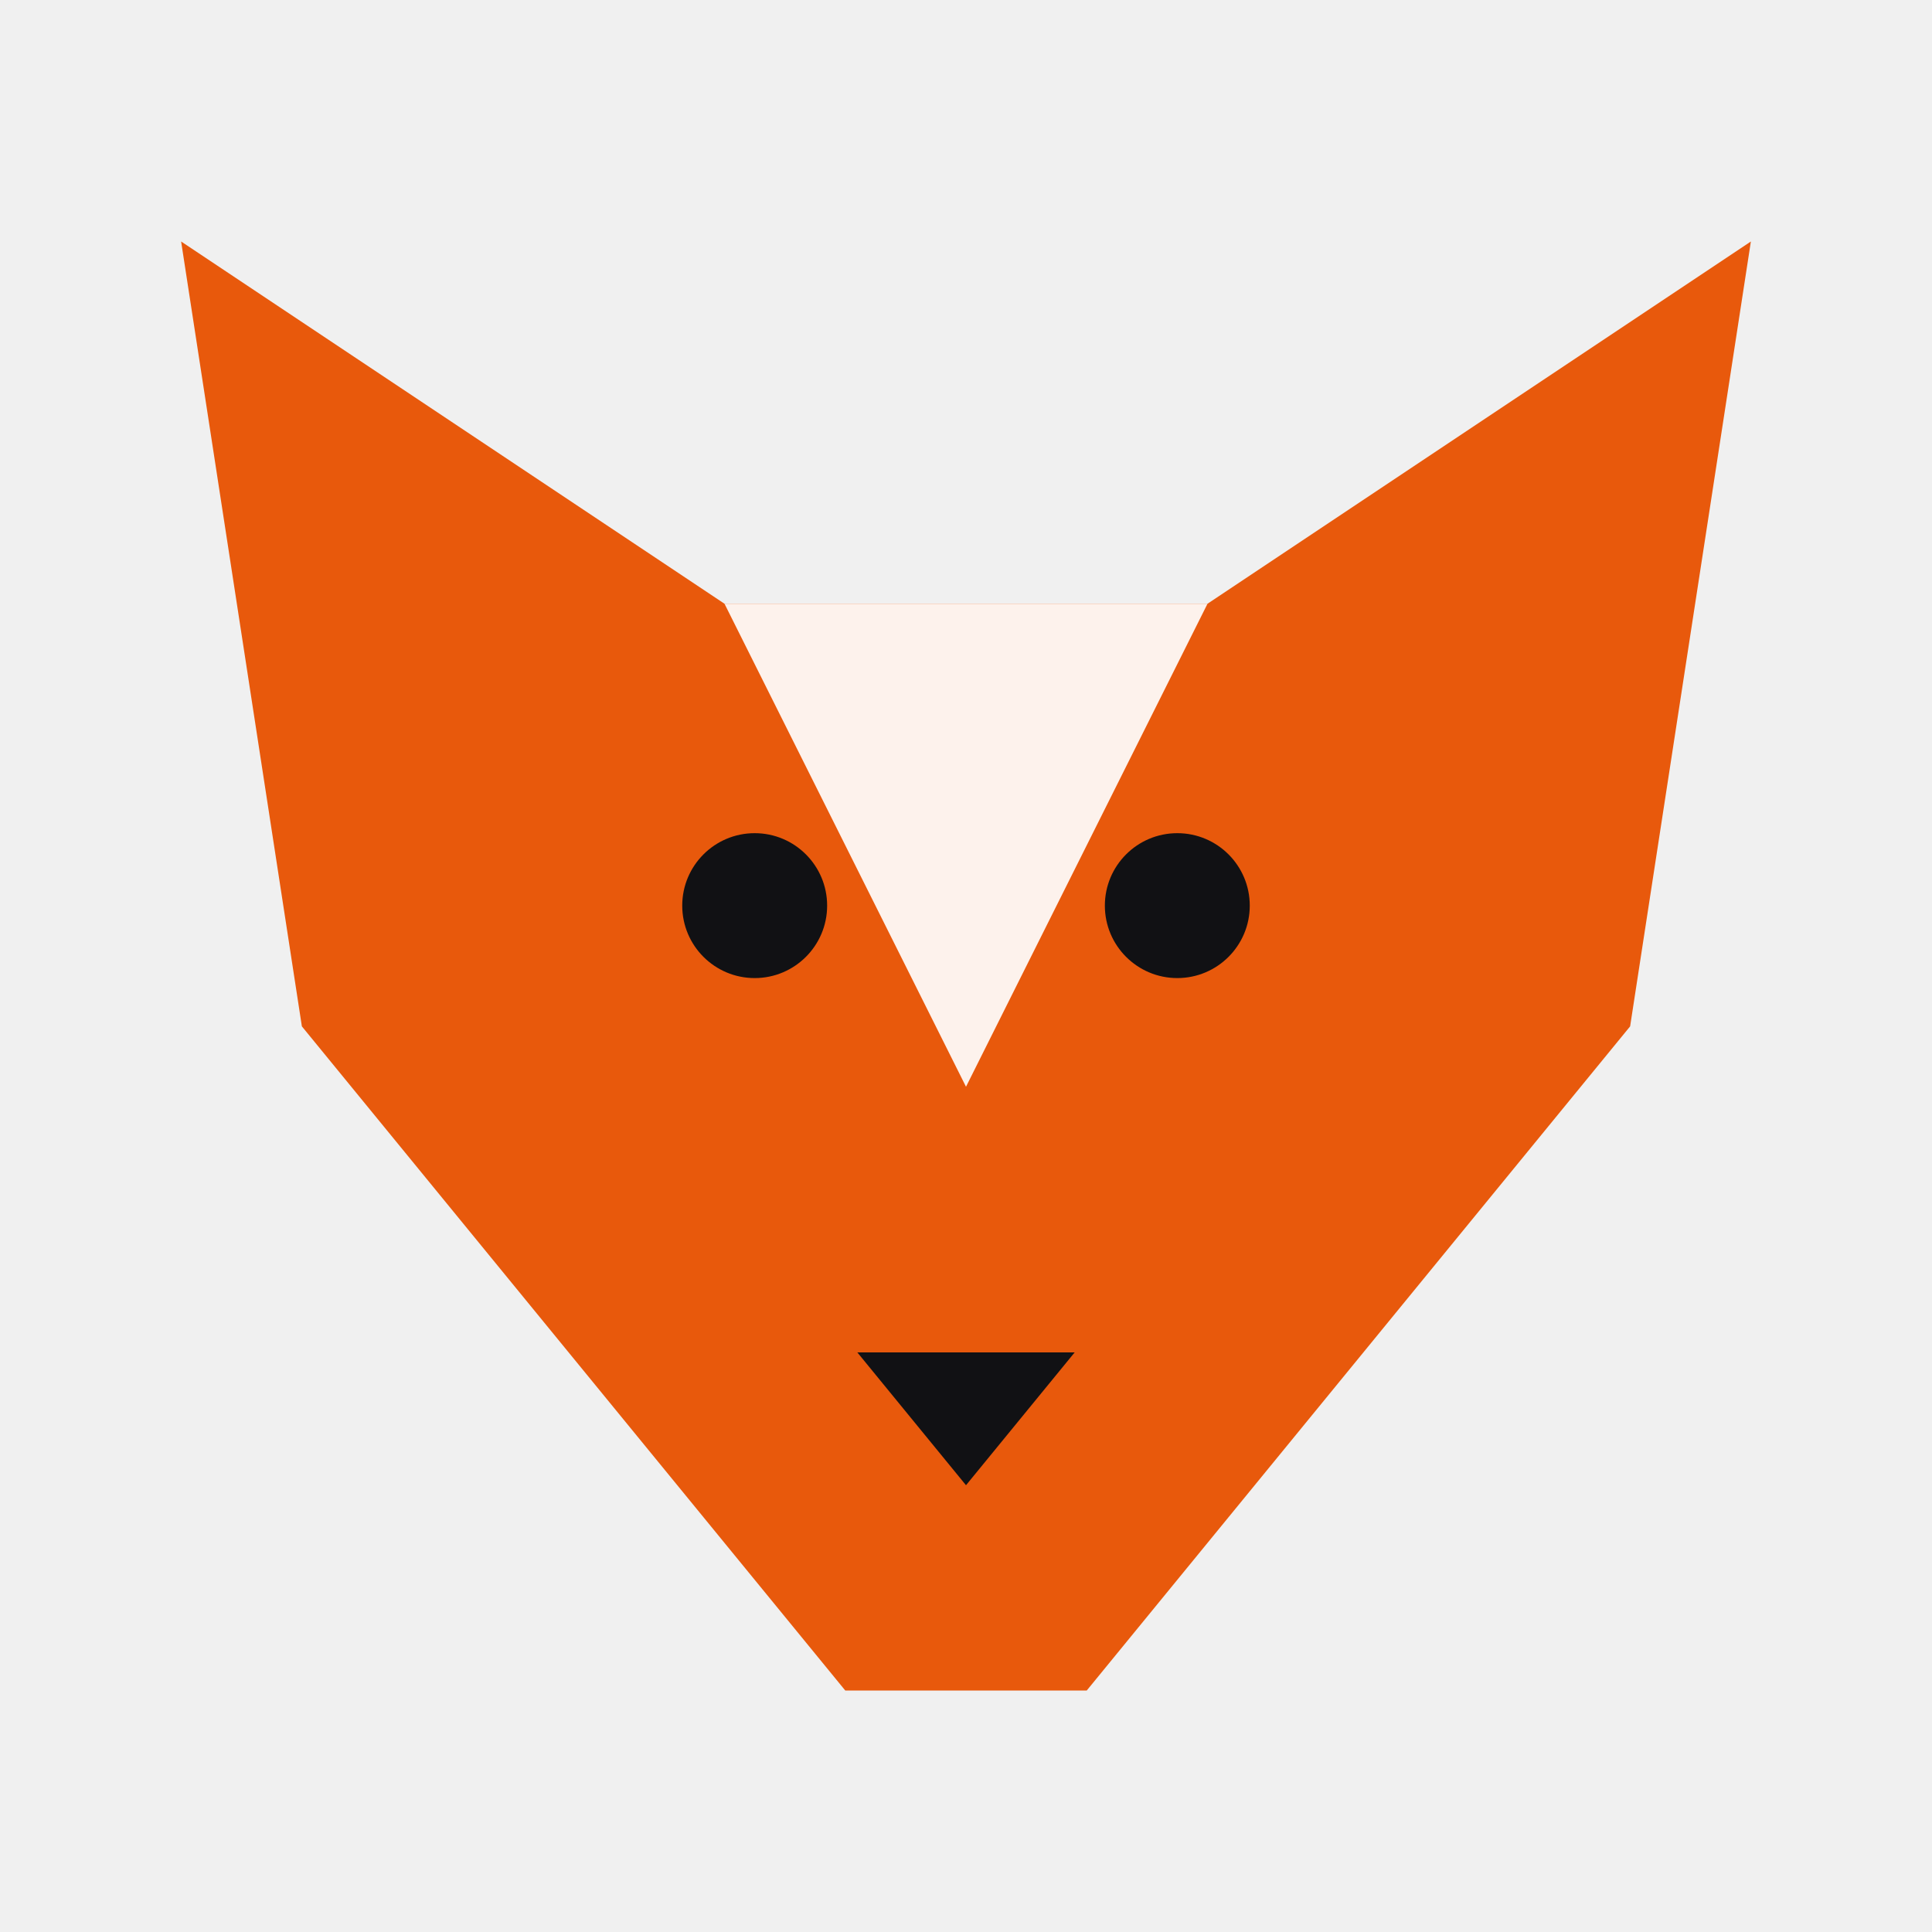
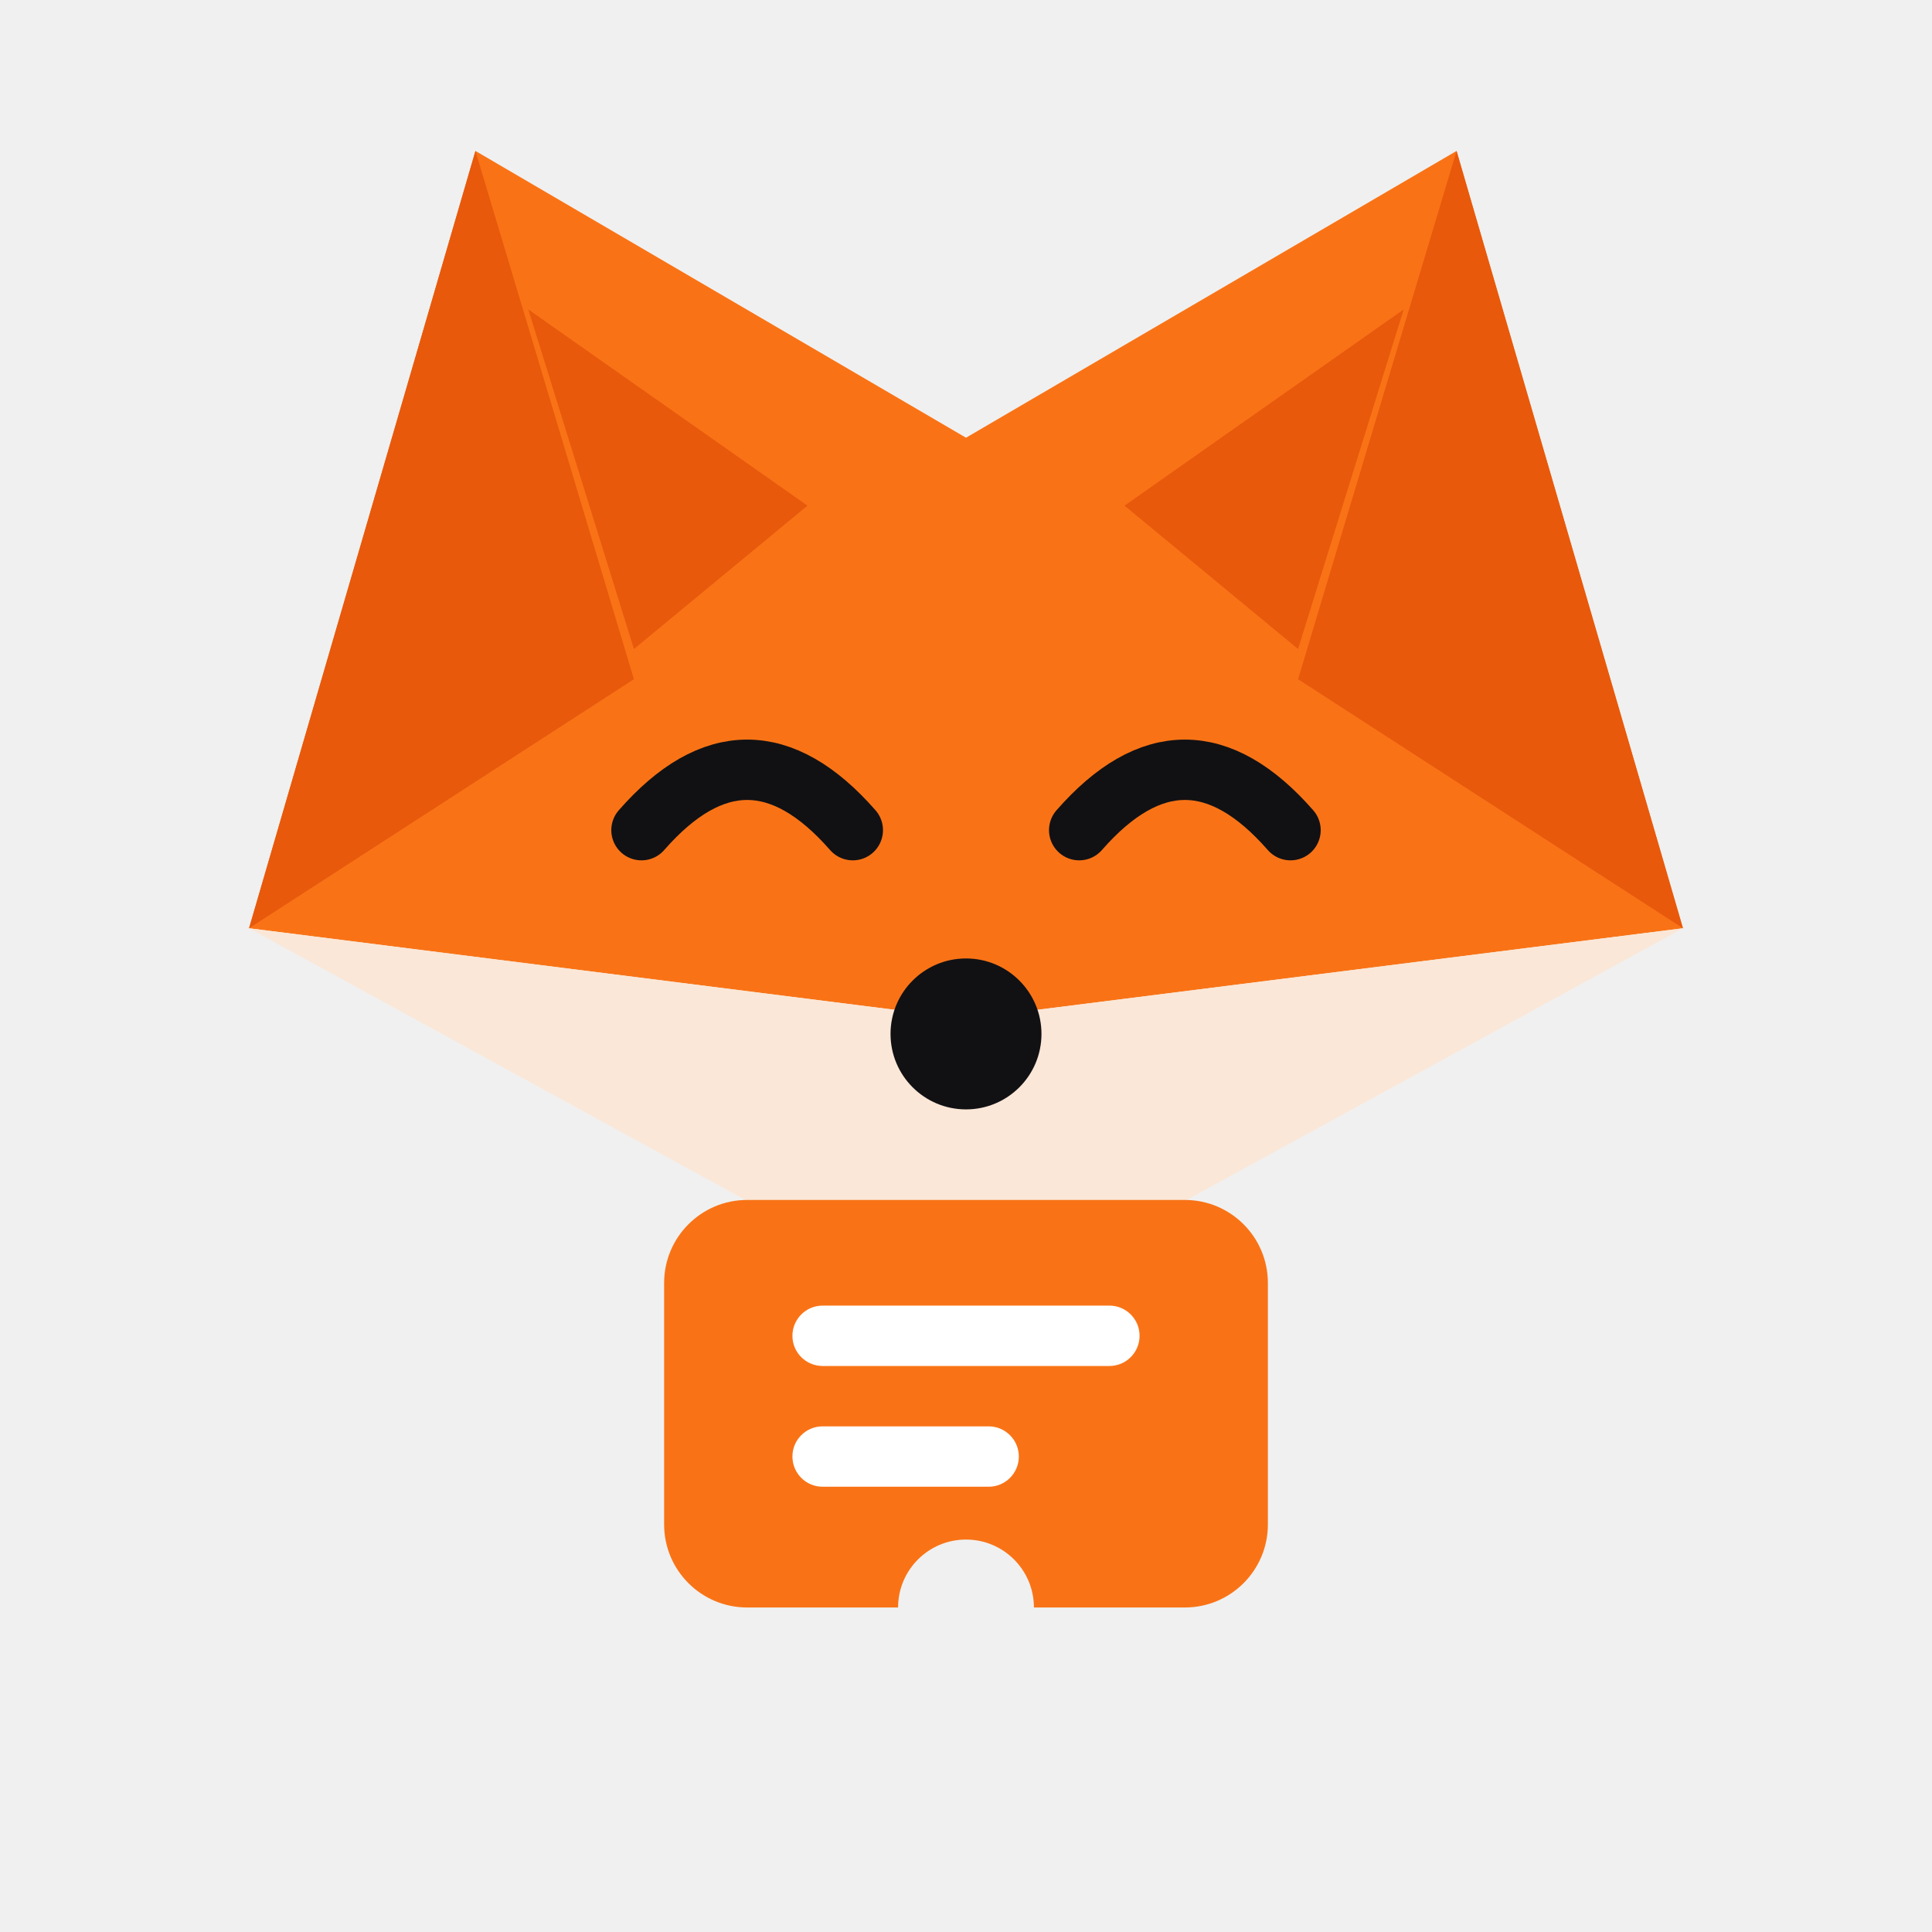
- <svg xmlns="http://www.w3.org/2000/svg" viewBox="0 0 32 32">
-   <path d="M3 4l9 6h8l9-6-2 13-9 11h-4L5 17 3 4z" fill="#e8590c" />
-   <path d="M12 10h8l-4 8-4-8z" fill="#fff" opacity=".92" />
-   <circle cx="12.5" cy="15" r="1.2" fill="#111114" />
-   <circle cx="19.5" cy="15" r="1.2" fill="#111114" />
-   <path d="M16 24.6l-1.8-2.2h3.6L16 24.6z" fill="#111114" />
+ <svg xmlns="http://www.w3.org/2000/svg" viewBox="0 0 512 512">
+   <path fill="#F97316" d="M126 40 256 116 386 40 446 246 256 270 66 246Z" />
+   <path fill="#E8590C" d="M126 40 168 180 66 246Z" />
+   <path fill="#E8590C" d="M386 40 344 180 446 246Z" />
+   <path fill="#E8590C" d="M140 82 214 134 168 172Z" />
+   <path fill="#E8590C" d="M372 82 298 134 344 172Z" />
+   <path fill="#FBE7D7" d="M66 246 256 270 446 246 256 350Z" />
+   <path fill="none" stroke="#111114" stroke-width="16" stroke-linecap="round" d="M170 220q28-32 56 0M286 220q28-32 56 0" />
+   <circle cx="256" cy="274" r="20" fill="#111114" />
+   <path fill="#F97316" d="M198 318h116a22 22 0 0 1 22 22v64a22 22 0 0 1-22 22h-40a18 18 0 0 0-36 0h-40a22 22 0 0 1-22-22v-64a22 22 0 0 1 22-22Z" />
+   <rect x="210" y="346" width="92" height="16" rx="8" fill="#FFFFFF" />
+   <rect x="210" y="378" width="60" height="16" rx="8" fill="#FFFFFF" />
</svg>
